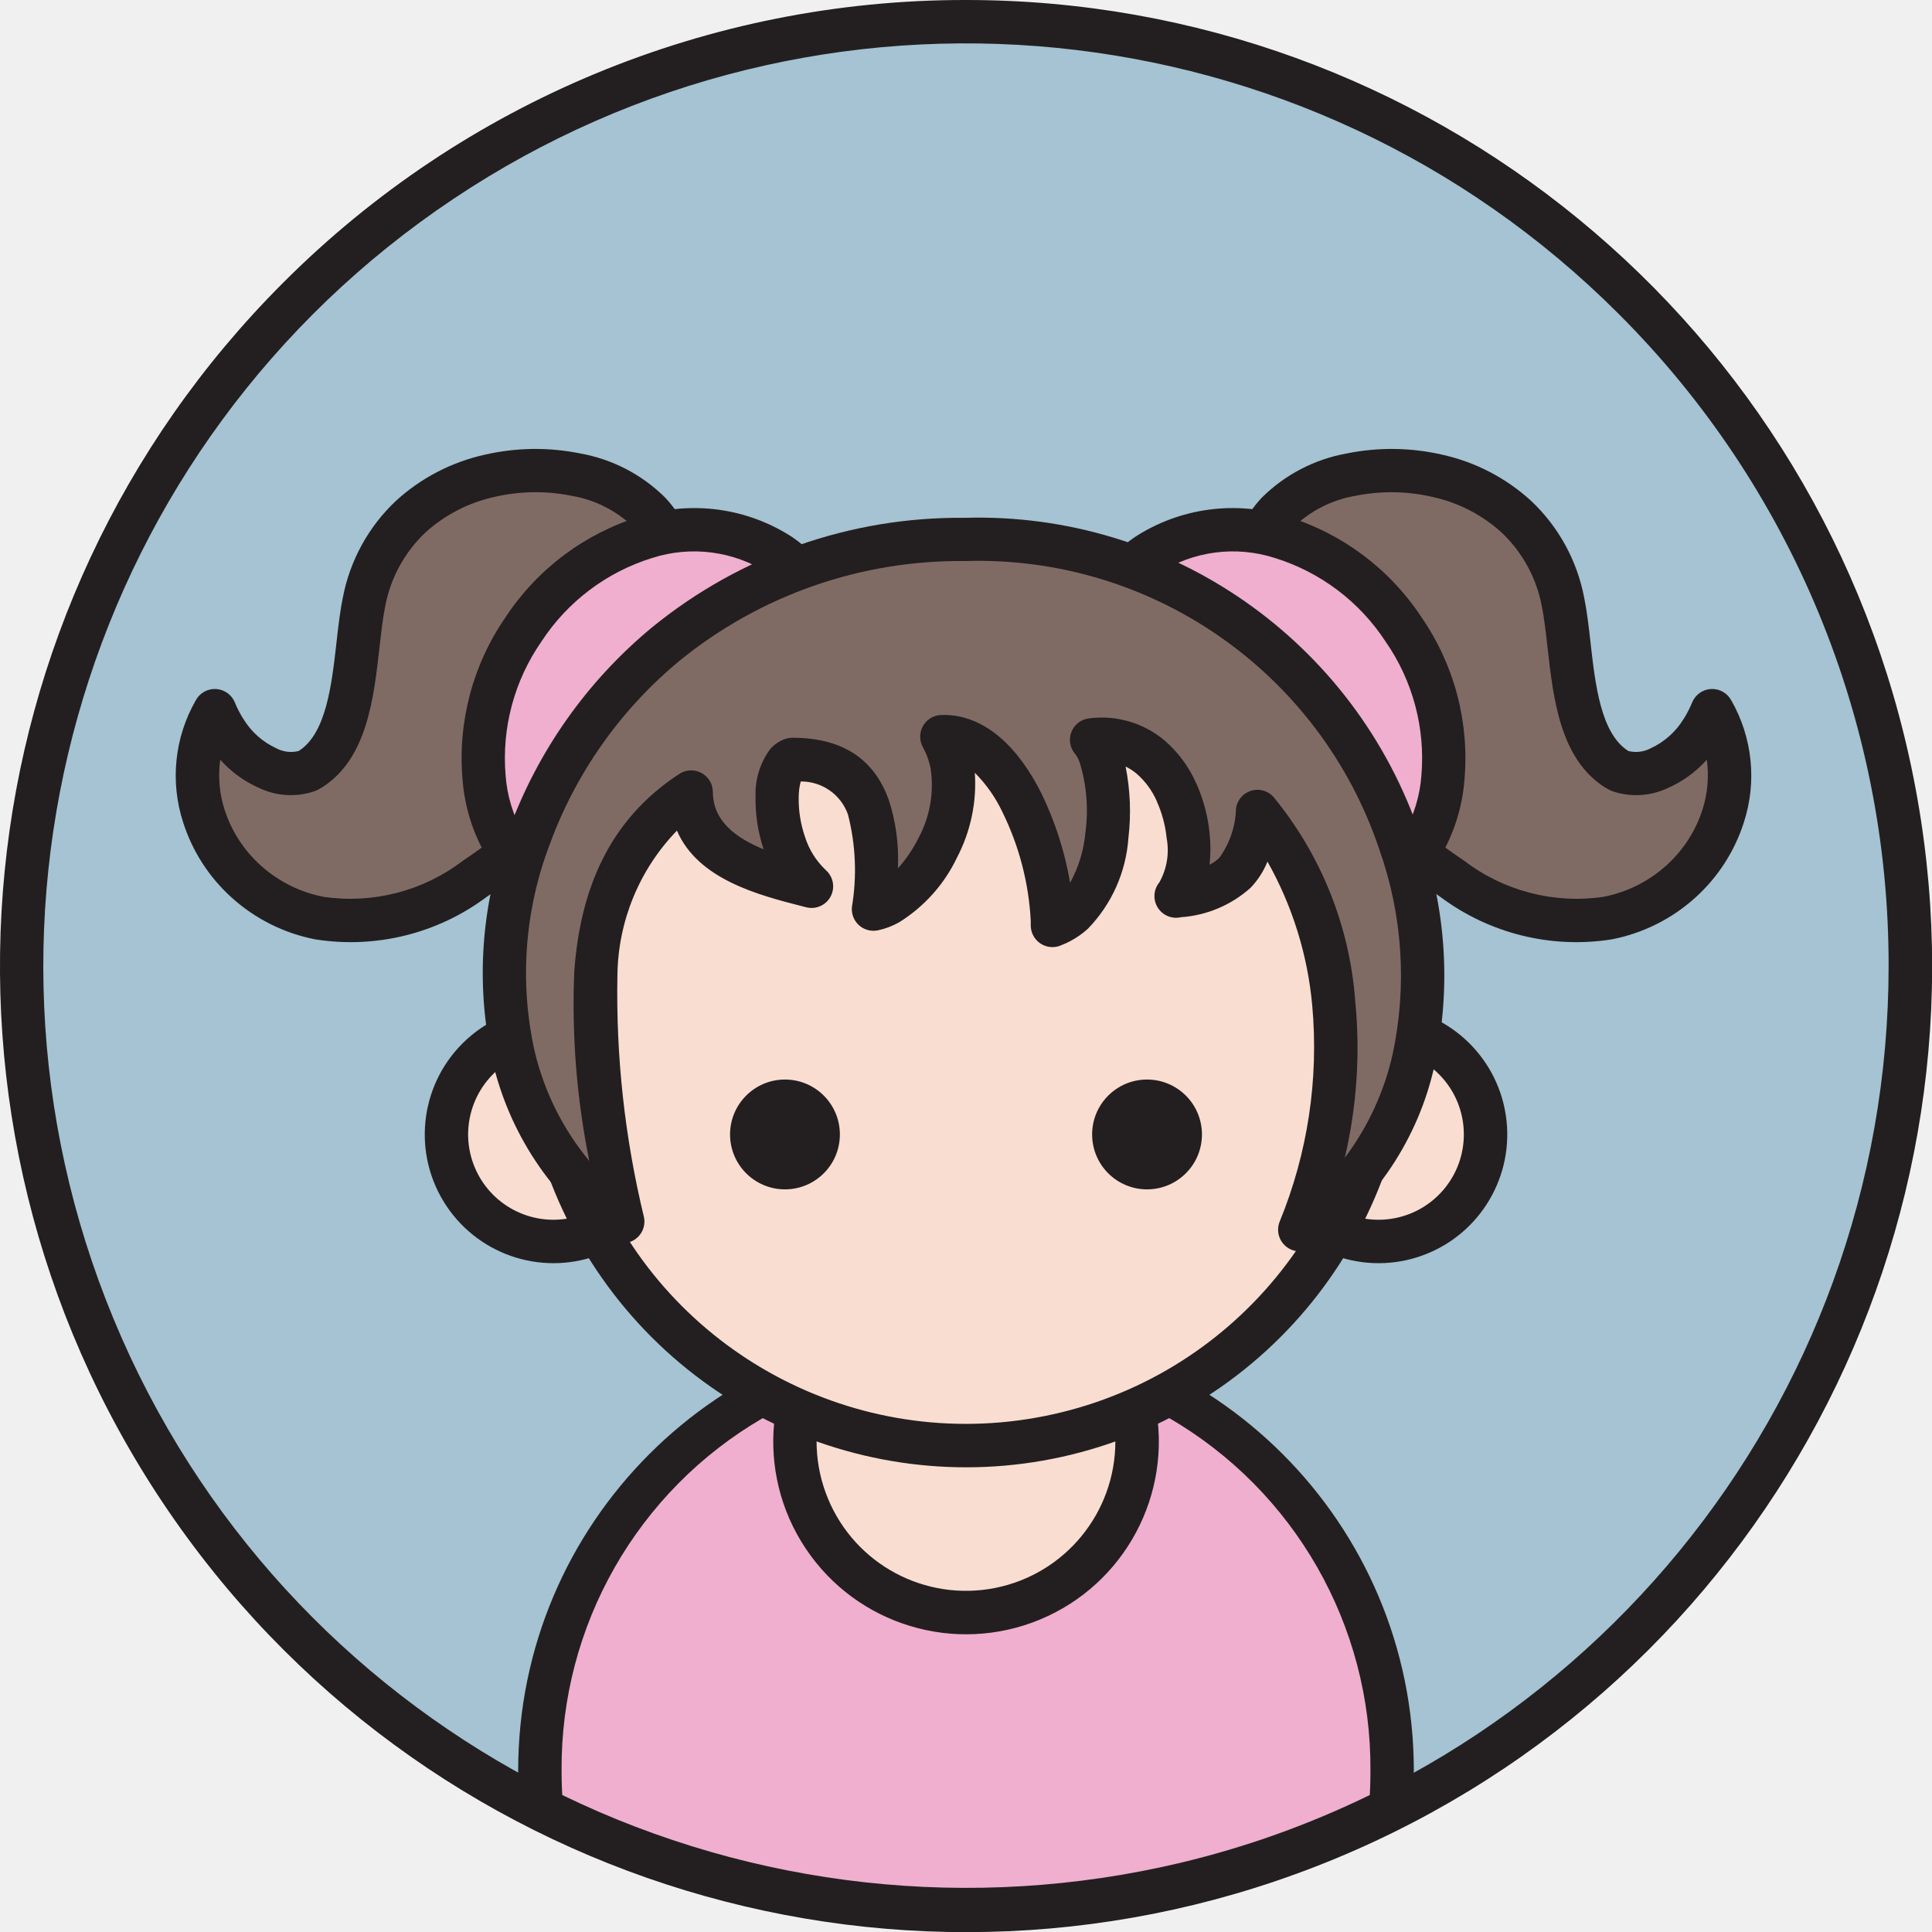
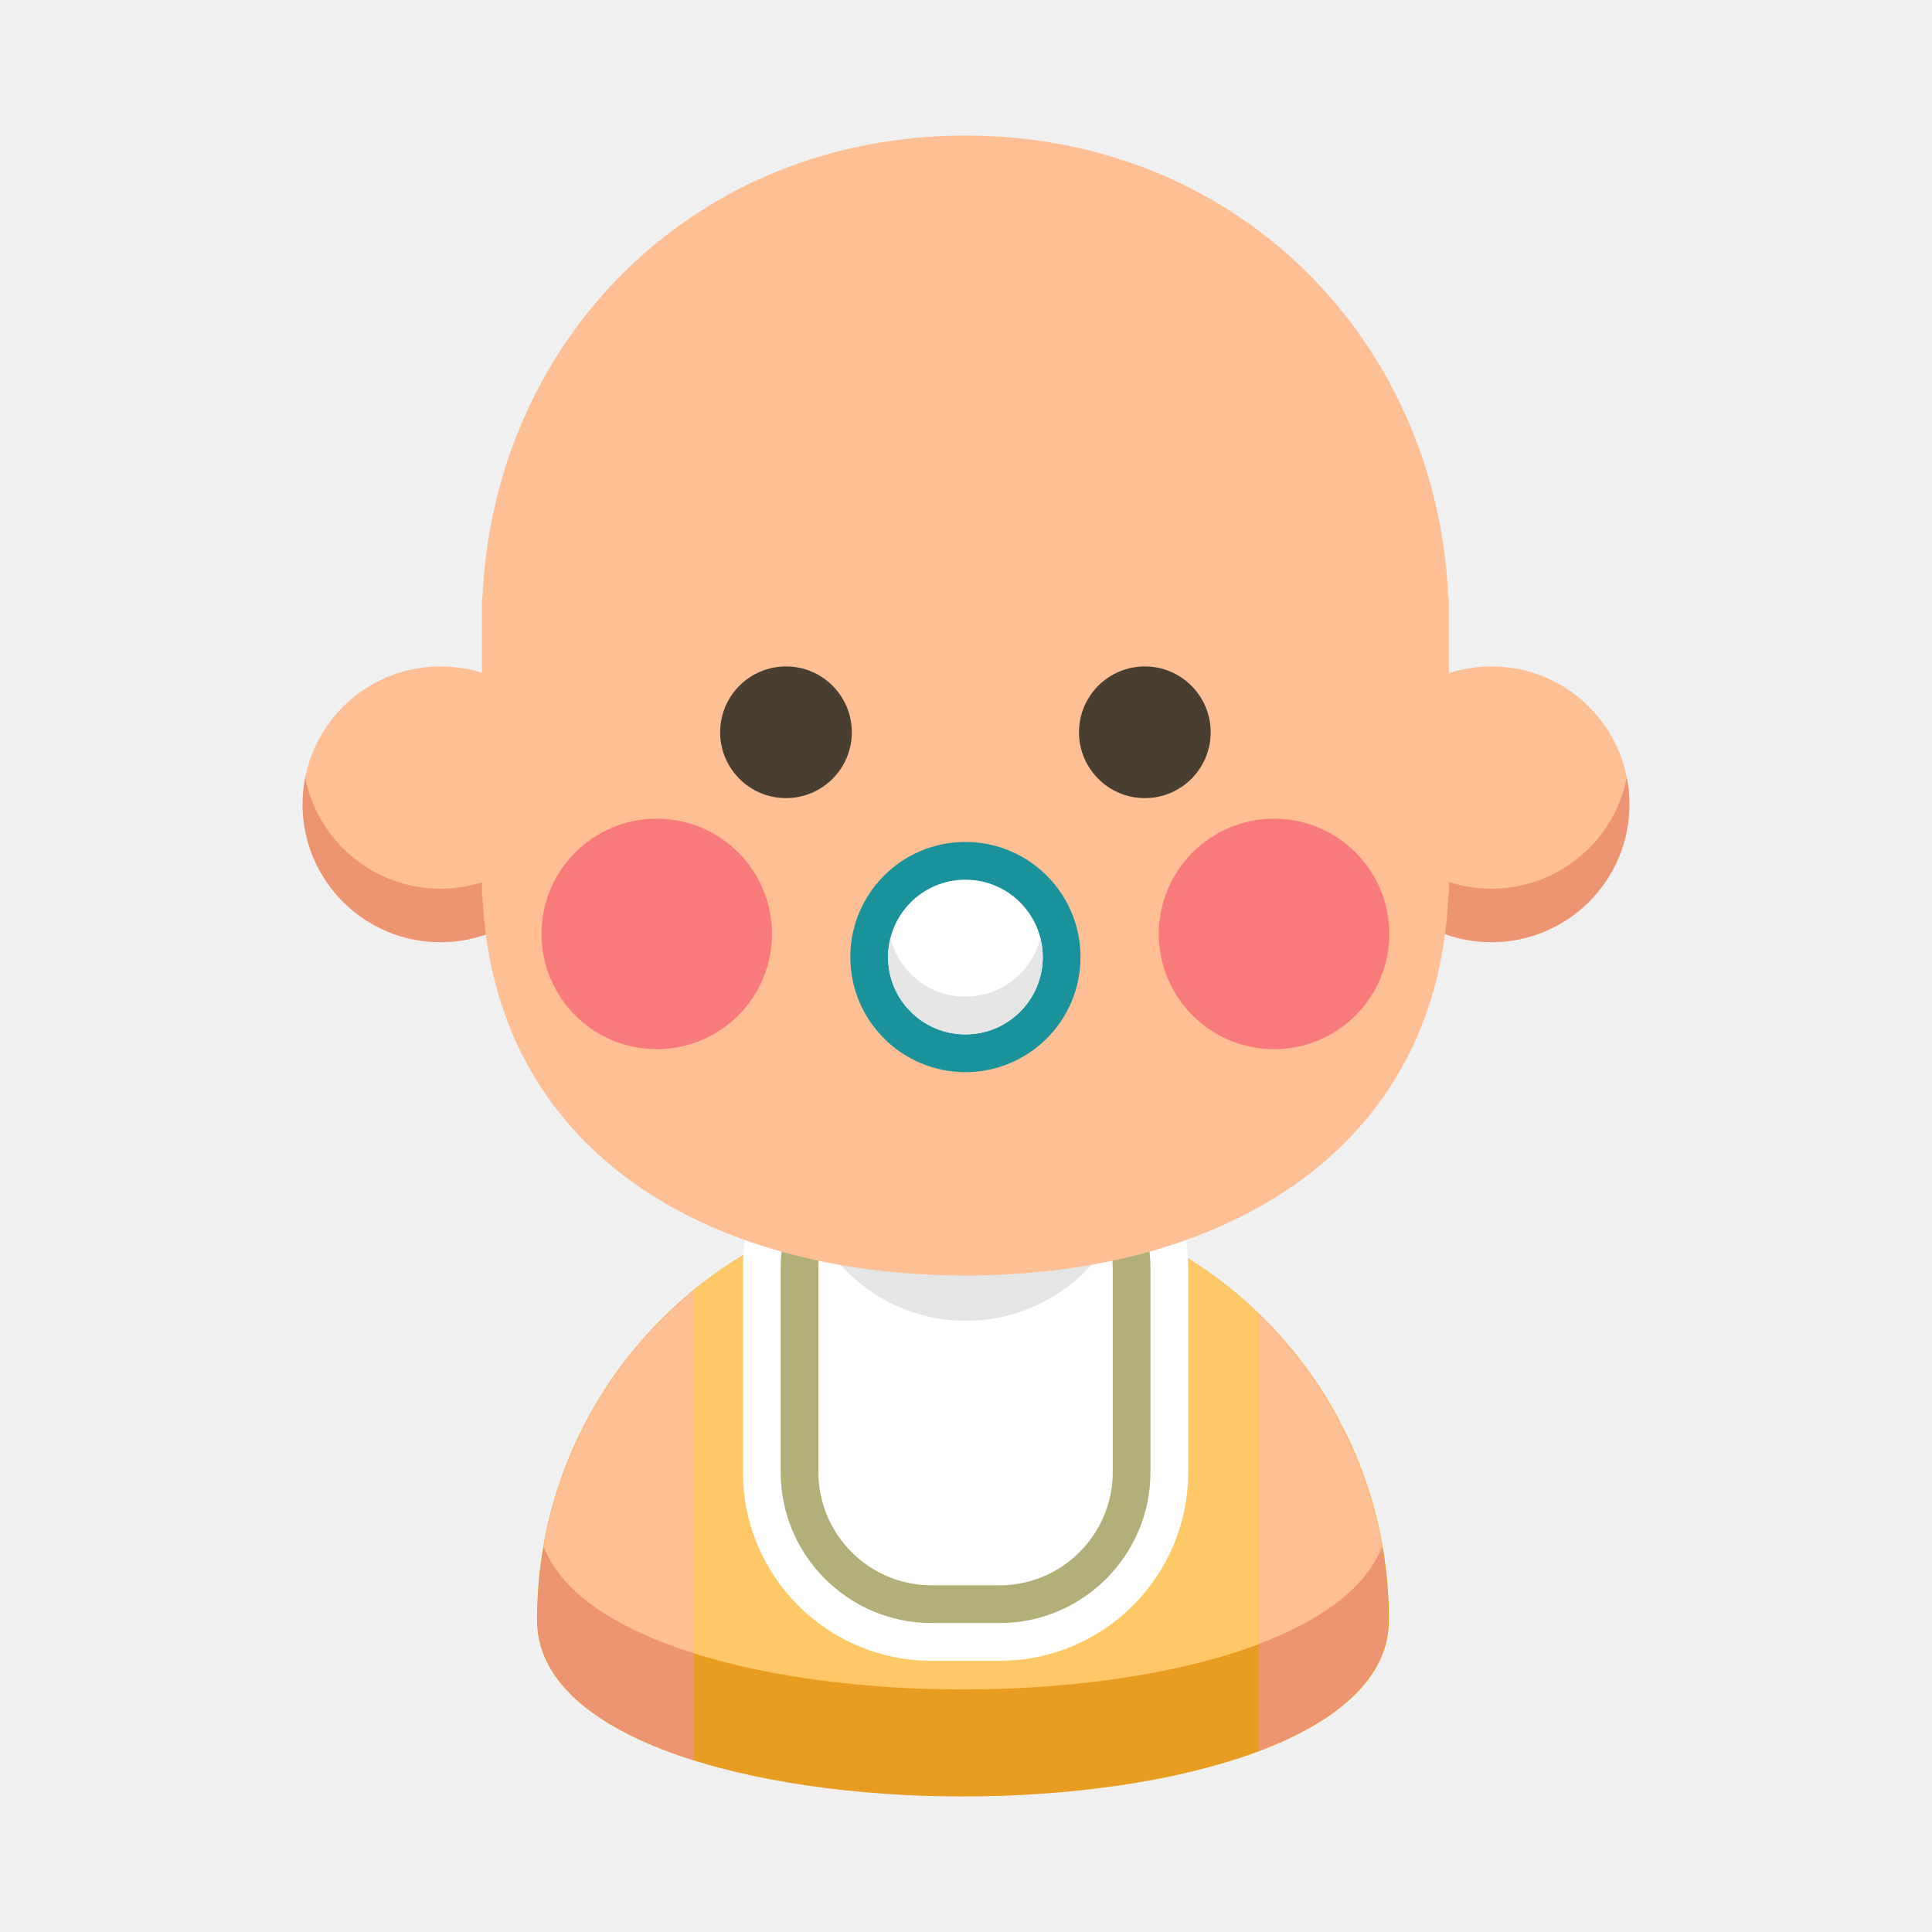
- <svg xmlns="http://www.w3.org/2000/svg" width="800px" height="800px" viewBox="0 0 89.048 89.048">
-   <defs>
-     <style>.a{fill:#a5c3d2;}.b{fill:#231f20;}.b,.c,.d,.f{fill-rule:evenodd;}.c{fill:#806b64;}.d{fill:#f0afcf;}.e,.f{fill:#f9ddd1;}</style>
-   </defs>
-   <circle class="a" cx="44.524" cy="44.524" r="43.524" />
-   <path class="b" d="M44.524,0a44.525,44.525,0,1,1-31.483,13.041A44.386,44.386,0,0,1,44.524,0Zm30.069,14.455A42.524,42.524,0,1,0,87.048,44.524,42.392,42.392,0,0,0,74.593,14.455Z" />
-   <path class="c" d="M78.917,32.754c3.176,5.48-3.58,13.406-11.974,7.757C58.52,34.843,55.653,27.084,58.877,23.627c3.023-3.241,11.746-2.771,13.164,4.122.484,2.353.259,6.287,2.46,7.696C75.453,36.055,77.817,35.409,78.917,32.754Z" />
-   <path class="b" d="M79.8,32.287a6.975,6.975,0,0,1,.576,5.619,7.897,7.897,0,0,1-2.218,3.449,8.027,8.027,0,0,1-3.873,1.942,10.461,10.461,0,0,1-7.896-1.957,30.356,30.356,0,0,1-3.76-2.972,20.131,20.131,0,0,1-5.427-7.812c-.927-2.673-.804-5.13.404-6.925a5.462,5.462,0,0,1,.541-.683,7.405,7.405,0,0,1,3.938-2.05,10.401,10.401,0,0,1,4.401.062,8.93,8.93,0,0,1,4.085,2.125A8.247,8.247,0,0,1,73.017,27.55c.131.638.209,1.33.291,2.056.22,1.951.473,4.194,1.732,5l.007.004.019.008a1.442,1.442,0,0,0,1.022-.132A3.462,3.462,0,0,0,77.6,33.135l.031-.045a5.006,5.006,0,0,0,.365-.72A.998.998,0,0,1,79.8,32.287Zm-1.33,5.025a5.186,5.186,0,0,0,.198-2.295,5.222,5.222,0,0,1-1.798,1.306,3.393,3.393,0,0,1-2.569.139,2.058,2.058,0,0,1-.264-.133c-.025-.013-.05-.028-.074-.043-2.058-1.317-2.368-4.068-2.638-6.461-.078-.694-.153-1.356-.26-1.876a6.275,6.275,0,0,0-1.853-3.403,6.944,6.944,0,0,0-3.178-1.64,8.39,8.39,0,0,0-3.549-.055,5.412,5.412,0,0,0-2.876,1.457,3.511,3.511,0,0,0-.346.433c-.848,1.26-.896,3.095-.177,5.167a18.141,18.141,0,0,0,4.904,6.999,28.351,28.351,0,0,0,3.51,2.776,8.533,8.533,0,0,0,6.404,1.653,6.032,6.032,0,0,0,2.912-1.458A5.88,5.88,0,0,0,78.47,37.312Z" />
-   <path class="d" d="M52.855,25.589c-3.618,2.439-4.187,7.925-1.269,12.253s8.215,5.86,11.834,3.421S67.606,33.338,64.689,29.01,56.474,23.15,52.855,25.589Z" />
-   <path class="b" d="M53.413,26.417a6.307,6.307,0,0,0-2.652,4.691,9.425,9.425,0,0,0,1.652,6.174l.001.001a9.425,9.425,0,0,0,5.103,3.85,6.309,6.309,0,0,0,5.344-.698l.001-.001a6.306,6.306,0,0,0,2.652-4.691,9.425,9.425,0,0,0-1.652-6.174l-.001-.001a9.425,9.425,0,0,0-5.103-3.85,6.309,6.309,0,0,0-5.344.698l-.001.001Zm-1.117-1.657,0,0,.001-.001a8.28,8.28,0,0,1,7.016-.956,11.425,11.425,0,0,1,6.205,4.647l.001.001a11.427,11.427,0,0,1,1.98,7.494A8.277,8.277,0,0,1,63.979,42.09l-.001.001a8.279,8.279,0,0,1-7.016.956A11.425,11.425,0,0,1,50.757,38.4l-.001-.001a11.427,11.427,0,0,1-1.979-7.494,8.277,8.277,0,0,1,3.518-6.144l0,0Zm10.565,15.674,0,0,0,0Zm1.118,1.656,0,0,0,0ZM53.413,26.417l0,0Z" />
-   <path class="c" d="M9.901,32.754c-3.177,5.48,3.58,13.406,11.973,7.757,8.423-5.668,11.291-13.427,8.066-16.884-3.023-3.241-11.746-2.771-13.164,4.122-.484,2.353-.259,6.287-2.46,7.696C13.365,36.055,11.002,35.409,9.901,32.754Z" />
-   <path class="b" d="M10.151,35.017a5.188,5.188,0,0,0,.198,2.295,5.881,5.881,0,0,0,1.655,2.566,6.032,6.032,0,0,0,2.912,1.458A8.533,8.533,0,0,0,21.32,39.683a28.352,28.352,0,0,0,3.51-2.776,18.142,18.142,0,0,0,4.904-6.999c.719-2.072.671-3.907-.177-5.167a3.51,3.51,0,0,0-.345-.433A5.413,5.413,0,0,0,26.334,22.85a8.39,8.39,0,0,0-3.549.055,6.944,6.944,0,0,0-3.178,1.64,6.275,6.275,0,0,0-1.853,3.403c-.107.52-.182,1.182-.26,1.876-.27,2.393-.58,5.144-2.638,6.461-.024.016-.049.03-.074.043a2.052,2.052,0,0,1-.264.133,3.393,3.393,0,0,1-2.569-.139,5.222,5.222,0,0,1-1.798-1.306ZM8.442,37.906a6.975,6.975,0,0,1,.576-5.619.998.998,0,0,1,1.804.084,4.965,4.965,0,0,0,.365.72l.031.045A3.462,3.462,0,0,0,12.73,34.486a1.443,1.443,0,0,0,1.022.132l.019-.008.007-.004c1.259-.806,1.512-3.049,1.732-5,.082-.726.16-1.417.291-2.056a8.246,8.246,0,0,1,2.447-4.465,8.93,8.93,0,0,1,4.085-2.125,10.396,10.396,0,0,1,4.401-.062,7.404,7.404,0,0,1,3.938,2.05,5.472,5.472,0,0,1,.541.683c1.208,1.796,1.331,4.253.404,6.925a20.13,20.13,0,0,1-5.427,7.812,30.349,30.349,0,0,1-3.76,2.972,10.461,10.461,0,0,1-7.896,1.957,8.027,8.027,0,0,1-3.873-1.942A7.897,7.897,0,0,1,8.442,37.906Z" />
-   <path class="d" d="M35.963,25.589c3.619,2.439,4.187,7.925,1.269,12.253s-8.215,5.86-11.834,3.421S21.212,33.338,24.129,29.01,32.345,23.15,35.963,25.589Z" />
-   <path class="b" d="M35.405,26.417a6.306,6.306,0,0,1,2.652,4.691,9.425,9.425,0,0,1-1.652,6.174l-.001.001a9.425,9.425,0,0,1-5.103,3.85,6.31,6.31,0,0,1-5.344-.698l-.001-.001a6.306,6.306,0,0,1-2.652-4.691,9.425,9.425,0,0,1,1.652-6.174l0-.001a9.425,9.425,0,0,1,5.103-3.85,6.309,6.309,0,0,1,5.344.698l.001.001Zm1.117-1.657,0,0-.001-.001a8.28,8.28,0,0,0-7.016-.956,11.425,11.425,0,0,0-6.205,4.647l-.001.001a11.427,11.427,0,0,0-1.979,7.494A8.276,8.276,0,0,0,24.839,42.09l.001.001a8.279,8.279,0,0,0,7.016.956A11.425,11.425,0,0,0,38.061,38.4l0-.001a11.427,11.427,0,0,0,1.98-7.494,8.277,8.277,0,0,0-3.518-6.144l0,0ZM25.957,40.434l0,0,0,0ZM24.84,42.091l0,0,0,0ZM35.405,26.417l0,0Z" />
-   <path class="d" d="M64.085,83.377a43.573,43.573,0,0,1-39.122,0c-.052-.581-.08-1.168-.08-1.762a19.641,19.641,0,0,1,39.281,0C64.165,82.209,64.137,82.796,64.085,83.377Z" />
-   <path class="b" d="M64.534,84.268a44.467,44.467,0,0,1-40.021,0,.998.998,0,0,1-.548-.866c-.026-.299-.046-.585-.058-.857-.016-.35-.024-.662-.024-.929a20.641,20.641,0,0,1,41.282,0c0,.267-.009.579-.024.929-.013.29-.035.598-.063.919a.995.995,0,0,1-.544.803l.001.002ZM54.36,85.87a42.22,42.22,0,0,0,8.774-3.135l.015-.277c.01-.236.016-.516.016-.843a18.641,18.641,0,1,0-37.281,0c0,.327.006.607.017.843l.014.277A42.685,42.685,0,0,0,54.36,85.87Z" />
-   <circle class="e" cx="44.524" cy="66.439" r="7.885" transform="translate(-30.3449 94.5668) rotate(-76.7629)" />
-   <path class="b" d="M44.524,57.554a8.886,8.886,0,1,1-6.282,2.603,8.856,8.856,0,0,1,6.282-2.603Zm4.868,4.016a6.885,6.885,0,1,0,2.016,4.868A6.864,6.864,0,0,0,49.392,61.571Z" />
-   <path class="f" d="M63.539,47.357a4.931,4.931,0,1,1-4.931,4.931A4.931,4.931,0,0,1,63.539,47.357Z" />
-   <path class="b" d="M63.539,46.357a5.932,5.932,0,1,1-4.194,1.737,5.913,5.913,0,0,1,4.194-1.737Zm2.78,3.151a3.932,3.932,0,1,0,1.151,2.78A3.92,3.92,0,0,0,66.319,49.508Z" />
-   <path class="f" d="M25.51,47.357a4.931,4.931,0,1,1-4.931,4.931A4.931,4.931,0,0,1,25.51,47.357Z" />
-   <path class="b" d="M25.51,46.357a5.932,5.932,0,1,1-4.194,1.737A5.913,5.913,0,0,1,25.51,46.357Zm2.78,3.151a3.932,3.932,0,1,0,1.151,2.78A3.92,3.92,0,0,0,28.29,49.508Z" />
-   <circle class="e" cx="44.524" cy="47.126" r="19.5" />
-   <path class="b" d="M44.524,26.626A20.501,20.501,0,1,1,30.029,32.63a20.436,20.436,0,0,1,14.496-6.005Zm13.082,7.418A18.501,18.501,0,1,0,63.024,47.126,18.443,18.443,0,0,0,57.606,34.044Z" />
-   <path class="c" d="M59.907,56.678C71.635,48.706,64.543,24.76,44.466,24.864c-19.582.1-27.442,22.904-15.758,31.439-1.607-7.959-2.763-15.946,3.15-19.8,0,3.008,3.394,3.796,5.55,4.35-1.911-1.673-1.958-5.484-.9-5.85,4.021,0,4.099,3.551,3.75,6.9,2.09-.397,4.902-4.783,3.15-7.95,3.162-.099,5.1,5.549,5.1,8.7,3.152-1.15,2.964-7.266,1.8-8.55,4.287-.438,5.295,5.517,3.9,7.2,2.621-.412,3.375-1.161,3.75-3.9C60.155,39.714,63.693,47.069,59.907,56.678Z" />
-   <path class="b" d="M61.985,53.36a12.504,12.504,0,0,0,2.203-4.772,17.35,17.35,0,0,0-.614-9.434A19.498,19.498,0,0,0,44.47,25.86a20.469,20.469,0,0,0-13.144,4.591,19.836,19.836,0,0,0-6.003,8.508,16.625,16.625,0,0,0-.687,9.469l.001,0A12.36,12.36,0,0,0,27.16,53.506a36.486,36.486,0,0,1-.693-8.713c.271-3.77,1.582-6.997,4.848-9.126a.997.997,0,0,1,1.54.836h.003c0,1.346,1.076,2.127,2.337,2.64a7.313,7.313,0,0,1-.372-2.463,3.482,3.482,0,0,1,.668-2.144,1.625,1.625,0,0,1,.694-.475.999.999,0,0,1,.324-.054v-.004c2.528,0,3.83,1.153,4.452,2.85a8.842,8.842,0,0,1,.424,3.171,6.263,6.263,0,0,0,.951-1.403,5.139,5.139,0,0,0,.559-3.187,3.353,3.353,0,0,0-.361-1.001.999.999,0,0,1,.923-1.478l.018,0H43.49v-.004c1.961,0,3.477,1.562,4.497,3.591a15.27,15.27,0,0,1,1.336,4.146,5.901,5.901,0,0,0,.703-2.303,7.567,7.567,0,0,0-.254-3.215,1.33,1.33,0,0,0-.202-.401.996.996,0,0,1,.637-1.659l0-.002a4.505,4.505,0,0,1,3.447,1.002,5.573,5.573,0,0,1,1.483,1.998l0,.002.003-.002a7.475,7.475,0,0,1,.613,2.306h0a6.766,6.766,0,0,1-.004,1.442,1.718,1.718,0,0,0,.46-.33,4.05,4.05,0,0,0,.759-2.26.997.997,0,0,1,1.711-.554l.001,0a16.774,16.774,0,0,1,3.786,9.443,22.136,22.136,0,0,1-.482,7.202Zm4.149-4.319a13.802,13.802,0,0,1-5.602,8.416.998.998,0,0,1-1.554-1.143,21.206,21.206,0,0,0,1.505-9.961,16.557,16.557,0,0,0-2.064-6.641A3.799,3.799,0,0,1,57.64,40.92a5.36,5.36,0,0,1-3.205,1.355.999.999,0,0,1-.997-1.609,3.029,3.029,0,0,0,.332-2.046h0l0-.004a5.426,5.426,0,0,0-.45-1.677l.003-.001a3.591,3.591,0,0,0-.944-1.286,2.481,2.481,0,0,0-.499-.322A10.524,10.524,0,0,1,52.01,38.621,6.672,6.672,0,0,1,50.149,42.8a3.943,3.943,0,0,1-1.218.76,1,1,0,0,1-1.423-.906v-.225a12.886,12.886,0,0,0-1.302-4.994,6.528,6.528,0,0,0-1.275-1.818,7.354,7.354,0,0,1-.815,3.896,7.127,7.127,0,0,1-2.671,2.995,3.419,3.419,0,0,1-.986.373l-.006.001-.011.002a.998.998,0,0,1-1.176-1.082,10.305,10.305,0,0,0-.182-4.261,2.283,2.283,0,0,0-2.178-1.522,2.844,2.844,0,0,0-.092.716,5.297,5.297,0,0,0,.289,1.838,3.577,3.577,0,0,0,.96,1.53l-.001.001a.996.996,0,0,1-.902,1.714l-.174-.045c-2.008-.514-4.817-1.234-5.785-3.489a9.746,9.746,0,0,0-2.743,6.649,43.806,43.806,0,0,0,1.225,11.174h-.001a.995.995,0,0,1-1.562,1,14.08,14.08,0,0,1-5.423-8.211l.001,0-.001-.004a18.611,18.611,0,0,1,.749-10.614,21.842,21.842,0,0,1,6.613-9.367,22.435,22.435,0,0,1,14.402-5.044A21.494,21.494,0,0,1,65.465,38.514,19.352,19.352,0,0,1,66.134,49.041Z" />
-   <path class="b" d="M36.18,49.757a2.531,2.531,0,1,1-2.531,2.531A2.531,2.531,0,0,1,36.18,49.757Z" />
-   <path class="b" d="M52.868,49.757a2.531,2.531,0,1,1-2.531,2.531A2.531,2.531,0,0,1,52.868,49.757Z" />
+ <svg xmlns="http://www.w3.org/2000/svg" width="800px" height="800px" viewBox="0 0 512 512" enable-background="new 0 0 512 512" id="Son" version="1.1" xml:space="preserve">
+   <path d="M368.079,429.325c0,62.344-225.763,62.344-225.763,0c0-62.342,50.538-112.881,112.881-112.881  S368.079,366.983,368.079,429.325z" fill="#E89C21" />
+   <path d="M255.198,316.444c-55.722,0-102.008,40.376-111.213,93.467c19.42,50.416,203.007,50.416,222.426,0  C357.207,356.82,310.92,316.444,255.198,316.444z" fill="#FFC866" />
+   <path d="M142.44,429.325c0,17.054,16.9,29.436,41.443,37.159V341.947C158.593,362.647,142.44,394.094,142.44,429.325  z" fill="#ED9572" />
+   <path d="M367.885,429.325c0-31.801-13.158-60.522-34.318-81.038v115.745  C354.197,456.242,367.885,444.675,367.885,429.325z" fill="#ED9572" />
+   <path d="M144.109,409.911c4.819,12.511,19.754,21.914,39.775,28.215v-96.183  C163.348,358.754,148.836,382.65,144.109,409.911z" fill="#FFBF94" />
+   <path d="M366.217,409.911c-4.159-23.99-15.897-45.376-32.649-61.62v87.376  C349.971,429.47,361.988,420.888,366.217,409.911z" fill="#FFBF94" />
+   <path d="M314.885,390.126c0,27.614-22.386,50-50,50h-18c-27.614,0-50-22.386-50-50v-54c0-27.614,22.386-50,50-50h18  c27.614,0,50,22.386,50,50V390.126z" fill="#FFFFFF" />
+   <g>
+     <path d="M264.885,306.126c16.542,0,30,13.458,30,30v54c0,16.542-13.458,30-30,30h-18c-16.542,0-30-13.458-30-30v-54   c0-16.542,13.458-30,30-30H264.885 M264.885,296.126h-18c-22.056,0-40,17.943-40,40v54c0,22.057,17.944,40,40,40h18   c22.056,0,40-17.943,40-40v-54C304.885,314.069,286.94,296.126,264.885,296.126L264.885,296.126z" fill="#B2AF79" />
+   </g>
+   <path d="M256,287.854c-19.941,0-36.826,13.057-42.592,31.084c5.766,18.027,22.65,31.083,42.592,31.083  s36.827-13.056,42.593-31.083C292.827,300.911,275.941,287.854,256,287.854z" fill="#E5E5E5" />
+   <circle cx="116.731" cy="213.146" fill="#FFBF94" r="36.537" />
+   <path d="M116.73,235.504c-17.752,0-32.541-12.662-35.843-29.447c-0.451,2.294-0.693,4.663-0.693,7.09  c0,20.178,16.358,36.536,36.536,36.536c20.18,0,36.537-16.358,36.537-36.536c0-2.427-0.242-4.796-0.693-7.09  C149.273,222.842,134.483,235.504,116.73,235.504z" fill="#ED9572" />
+   <circle cx="395.269" cy="213.146" fill="#FFBF94" r="36.537" />
+   <path d="M395.27,235.504c-17.753,0-32.542-12.662-35.844-29.447c-0.451,2.294-0.693,4.663-0.693,7.09  c0,20.178,16.358,36.536,36.537,36.536s36.536-16.358,36.536-36.536c0-2.427-0.242-4.796-0.693-7.09  C427.812,222.842,413.021,235.504,395.27,235.504z" fill="#ED9572" />
+   <path d="M383.84,158.614c-2.857-68.226-55.771-122.666-127.967-122.696v-0.001c-0.01,0-0.02,0-0.029,0  s-0.02,0-0.031,0v0.001c-72.193,0.03-125.107,54.471-127.965,122.696h-0.125v78.526h0.125  c2.855,68.224,60.129,100.864,127.965,100.884l0,0c0.012,0,0.021,0,0.031,0s0.02,0,0.029,0l0,0  c67.836-0.02,125.109-32.66,127.967-100.884h0.123v-78.526H383.84z" fill="#FFBF94" />
+   <circle cx="174.045" cy="247.502" fill="#F97A7A" r="30.538" />
+   <circle cx="337.642" cy="247.502" fill="#F97A7A" r="30.538" />
+   <circle cx="208.294" cy="194.06" fill="#493E2F" r="17.45" />
+   <circle cx="303.394" cy="194.06" fill="#493E2F" r="17.45" />
+   <circle cx="255.844" cy="253.626" fill="#19929B" r="30.5" />
+   <circle cx="255.844" cy="253.626" fill="#FFFFFF" r="20.5" />
+   <path d="M255.844,264.126c-9.594,0-17.625-6.6-19.861-15.5c-0.402,1.604-0.639,3.272-0.639,5  c0,11.322,9.178,20.5,20.5,20.5s20.5-9.178,20.5-20.5c0-1.728-0.238-3.396-0.641-5C273.469,257.526,265.438,264.126,255.844,264.126  z" fill="#E5E5E5" />
</svg>
